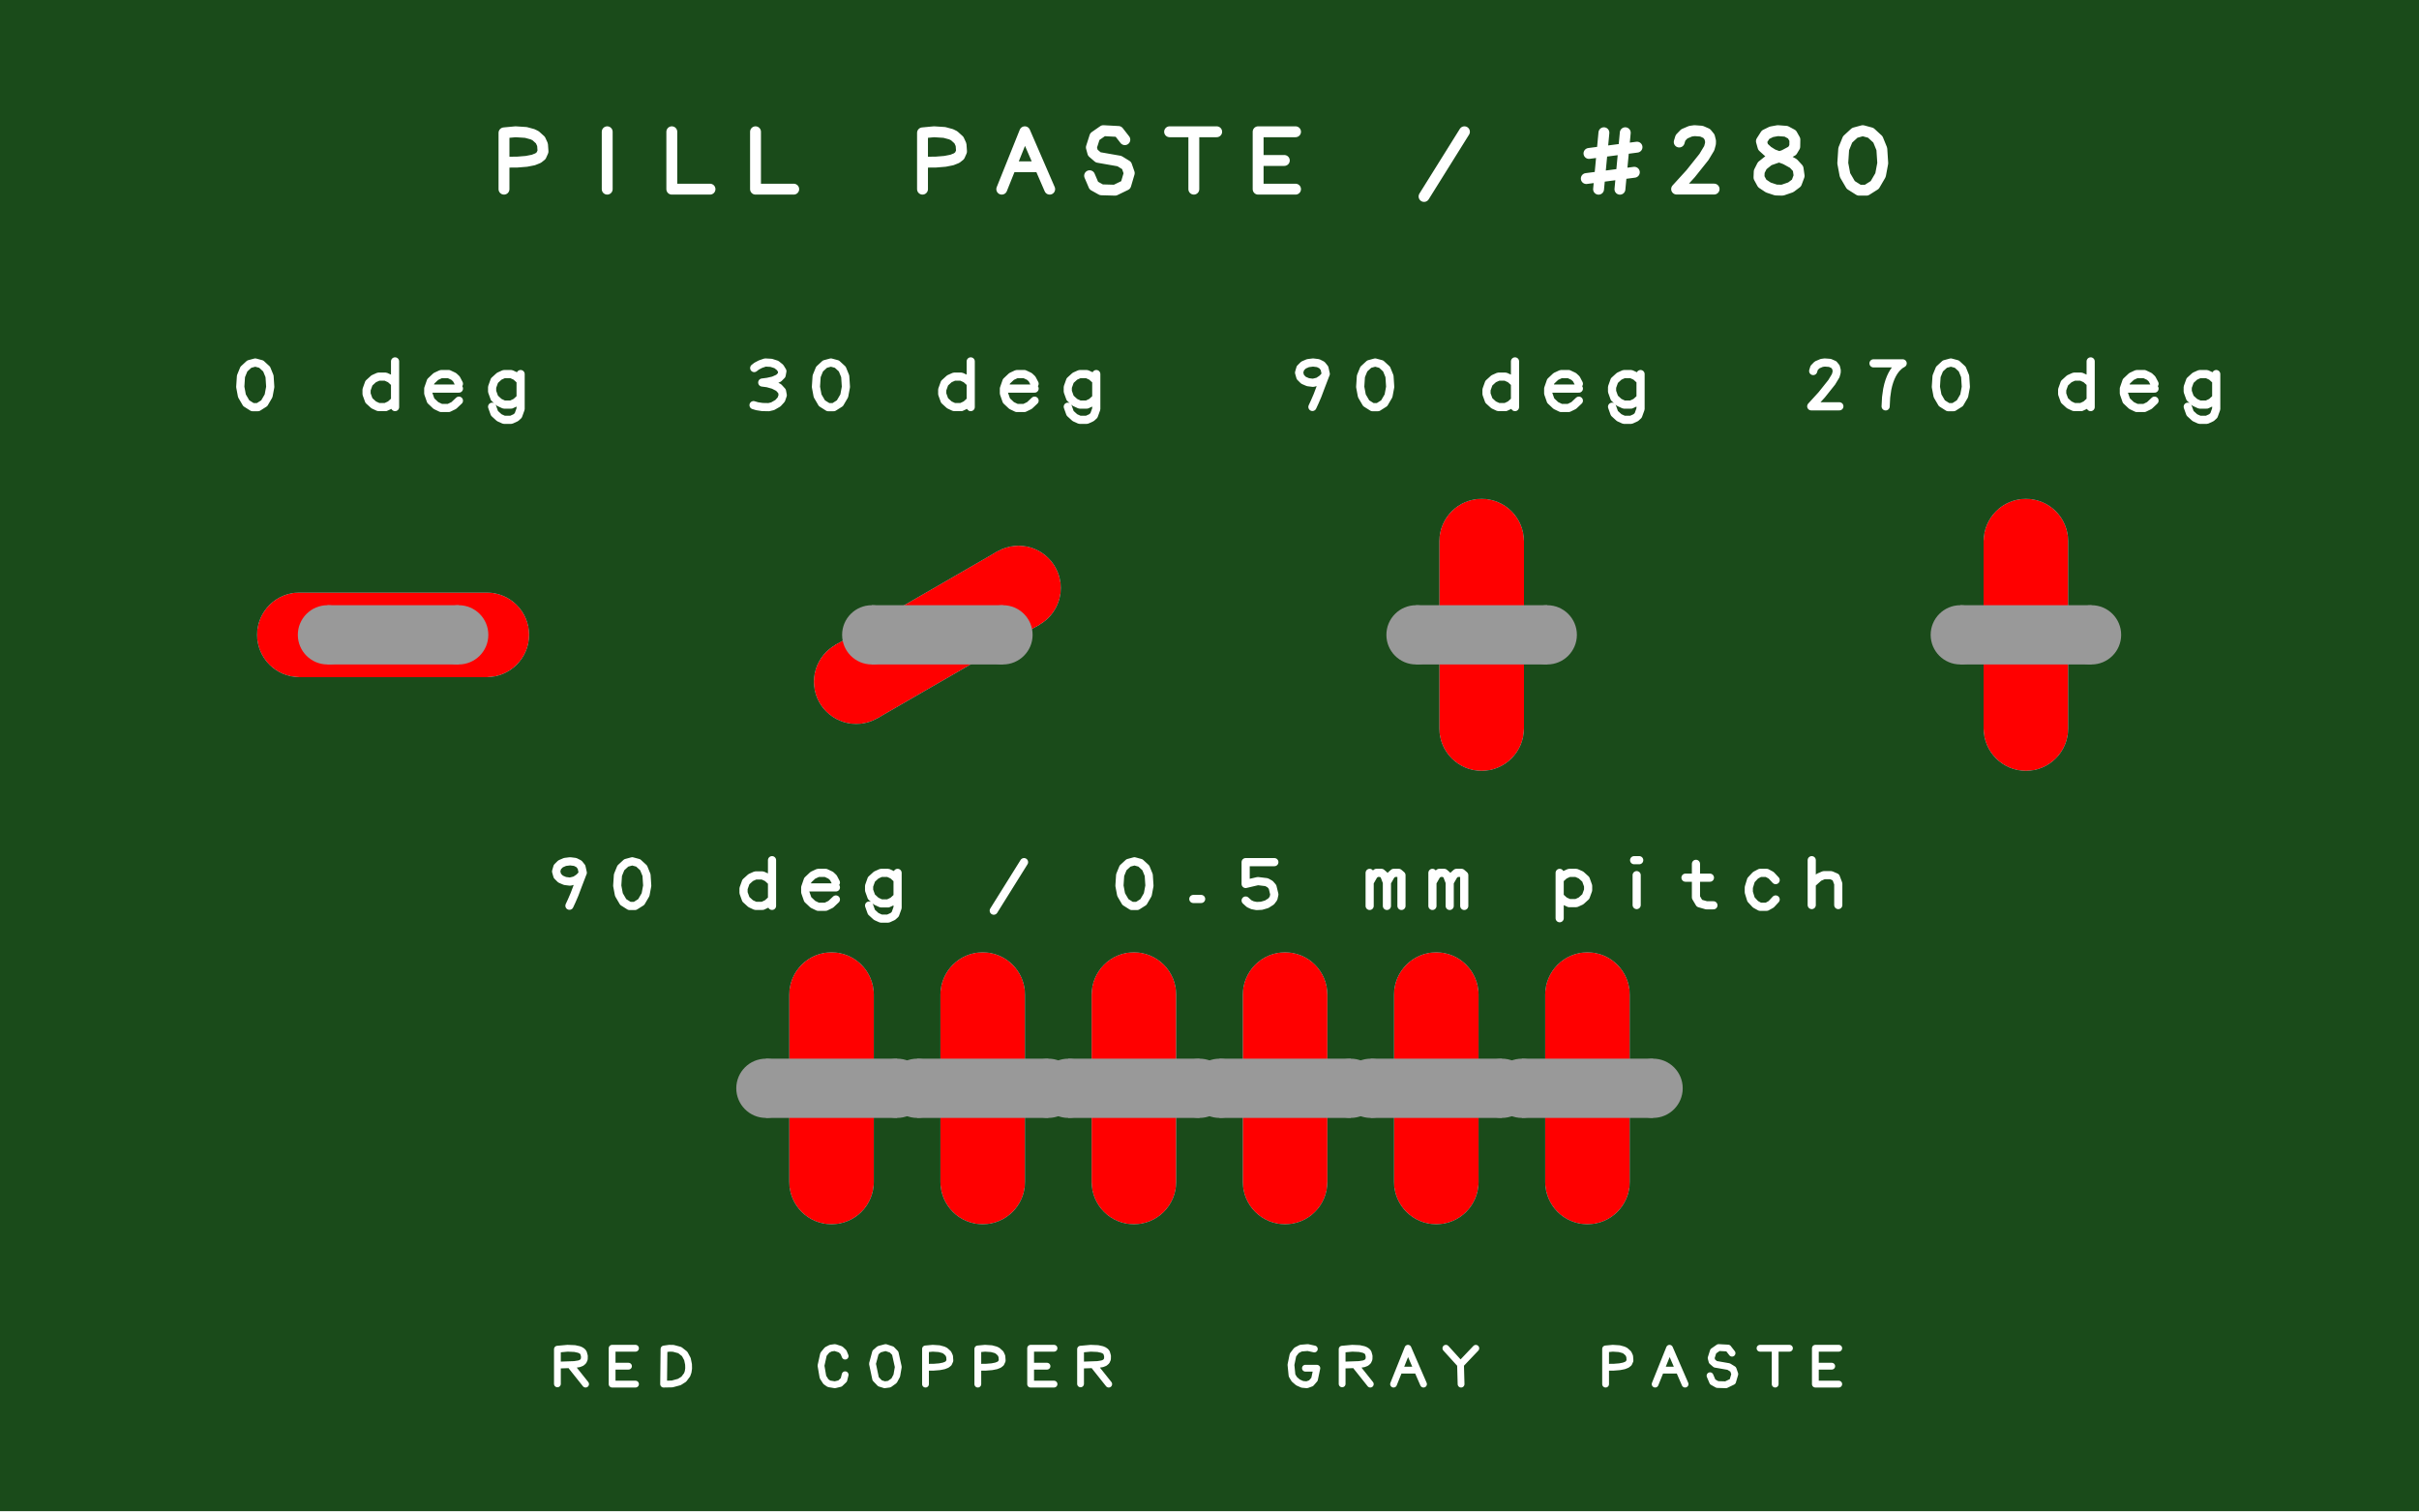
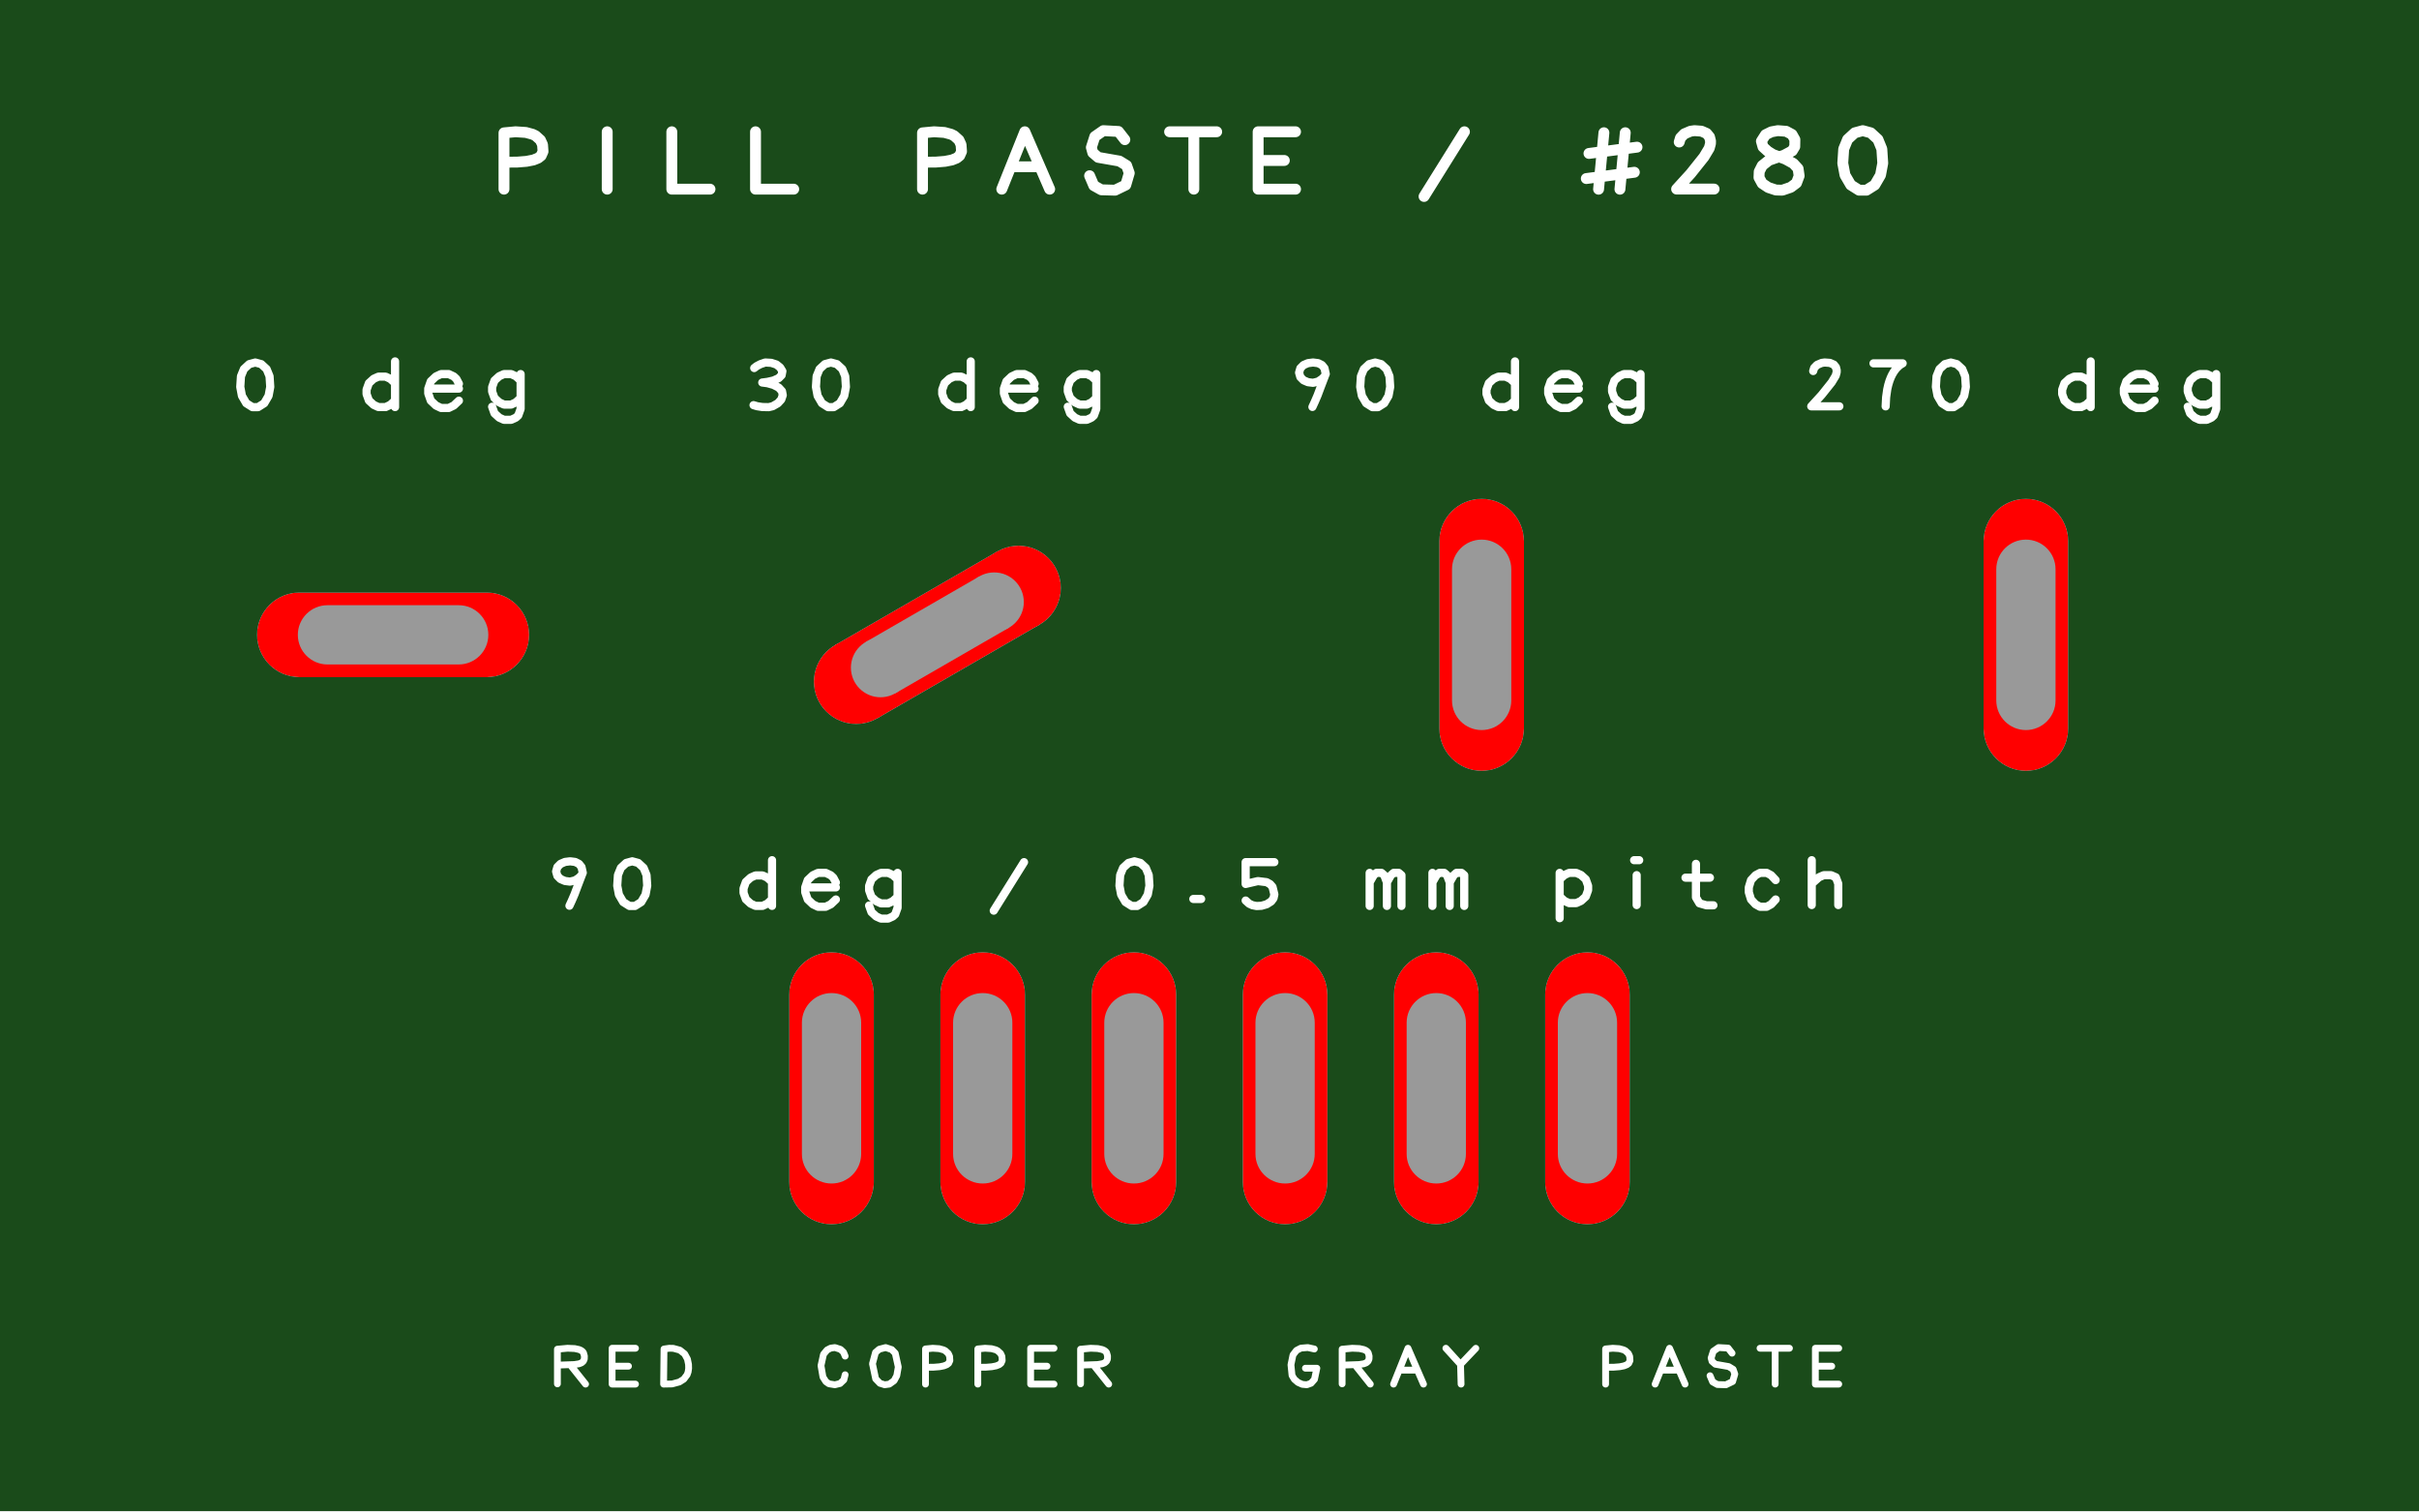
<svg xmlns="http://www.w3.org/2000/svg" xmlns:xlink="http://www.w3.org/1999/xlink" version="1.1" stroke-linecap="round" stroke-linejoin="round" stroke-width="0" fill-rule="evenodd" clip-rule="evenodd" id="pill-paste-280-top_top" viewBox="-4000 -2500 8000 5000" width="960" height="600">
  <defs>
    <style>.pill-paste-280-top_fr4 {color: #666666;}
.pill-paste-280-top_cu {color: #cccccc;}
.pill-paste-280-top_cf {color: #ff0000;}
.pill-paste-280-top_sm {color: #004200; opacity: 0.749;}
.pill-paste-280-top_ss {color: #ffffff;}
.pill-paste-280-top_sp {color: #999999;}
.pill-paste-280-top_out {color: #000000;}</style>
-     <rect x="-450" y="-140" width="900" height="280" rx="140" ry="140" id="JliM3a5R5JH0_pad-13" />
-     <g id="JliM3a5R5JH0_pad-14">
+     <rect x="-450" y="-140" width="900" height="280" rx="140" ry="140" id="ATplS_opxmtt_pad-13" />
+     <g id="ATplS_opxmtt_pad-14">
      <polygon points="-198.468,-276.244 338.468,33.756 198.468,276.244 -338.468,-33.756" />
      <circle cx="-268.468" cy="-155" r="140" />
      <circle cx="268.468" cy="155" r="140" />
    </g>
-     <rect x="-140" y="-450" width="280" height="900" rx="140" ry="140" id="JliM3a5R5JH0_pad-15" />
-     <rect x="-450" y="-140" width="900" height="280" rx="140" ry="140" id="n44UOzGXjixX_pad-13" />
-     <g id="n44UOzGXjixX_pad-14">
+     <rect x="-140" y="-450" width="280" height="900" rx="140" ry="140" id="ATplS_opxmtt_pad-15" />
+     <rect x="-450" y="-140" width="900" height="280" rx="140" ry="140" id="vqYWXAkFsxnt_pad-13" />
+     <g id="vqYWXAkFsxnt_pad-14">
      <polygon points="-198.468,-276.244 338.468,33.756 198.468,276.244 -338.468,-33.756" />
      <circle cx="-268.468" cy="-155" r="140" />
      <circle cx="268.468" cy="155" r="140" />
    </g>
-     <rect x="-140" y="-450" width="280" height="900" rx="140" ry="140" id="n44UOzGXjixX_pad-15" />
-     <g id="GjoN7W974-8i_pad-16">
-       <rect x="-217" y="-98" width="434" height="196" />
-       <circle cx="-217" cy="0" r="98" />
-       <circle cx="217" cy="0" r="98" />
+     <rect x="-140" y="-450" width="280" height="900" rx="140" ry="140" id="vqYWXAkFsxnt_pad-15" />
+     <rect x="-315" y="-98" width="630" height="196" rx="98" ry="98" id="yBV60Am7OwNN_pad-16" />
+     <g id="yBV60Am7OwNN_pad-17">
+       <polygon points="-138.928,-193.371 236.928,23.629 138.928,193.371 -236.928,-23.629" />
+       <circle cx="-187.928" cy="-108.5" r="98" />
+       <circle cx="187.928" cy="108.5" r="98" />
    </g>
+     <rect x="-98" y="-315" width="196" height="630" rx="98" ry="98" id="yBV60Am7OwNN_pad-18" />
    <g id="pill-paste-280-top_top_copper">
-       <use xlink:href="#JliM3a5R5JH0_pad-13" x="-2700" y="400" />
-       <use xlink:href="#JliM3a5R5JH0_pad-14" x="-900" y="400" />
-       <use xlink:href="#JliM3a5R5JH0_pad-15" x="900" y="400" />
-       <use xlink:href="#JliM3a5R5JH0_pad-15" x="2700" y="400" />
-       <use xlink:href="#JliM3a5R5JH0_pad-15" x="-1250" y="-1100" />
-       <use xlink:href="#JliM3a5R5JH0_pad-15" x="-750" y="-1100" />
-       <use xlink:href="#JliM3a5R5JH0_pad-15" x="-250" y="-1100" />
-       <use xlink:href="#JliM3a5R5JH0_pad-15" x="250" y="-1100" />
-       <use xlink:href="#JliM3a5R5JH0_pad-15" x="750" y="-1100" />
-       <use xlink:href="#JliM3a5R5JH0_pad-15" x="1250" y="-1100" />
+       <use xlink:href="#ATplS_opxmtt_pad-13" x="-2700" y="400" />
+       <use xlink:href="#ATplS_opxmtt_pad-14" x="-900" y="400" />
+       <use xlink:href="#ATplS_opxmtt_pad-15" x="900" y="400" />
+       <use xlink:href="#ATplS_opxmtt_pad-15" x="2700" y="400" />
+       <use xlink:href="#ATplS_opxmtt_pad-15" x="-1250" y="-1100" />
+       <use xlink:href="#ATplS_opxmtt_pad-15" x="-750" y="-1100" />
+       <use xlink:href="#ATplS_opxmtt_pad-15" x="-250" y="-1100" />
+       <use xlink:href="#ATplS_opxmtt_pad-15" x="250" y="-1100" />
+       <use xlink:href="#ATplS_opxmtt_pad-15" x="750" y="-1100" />
+       <use xlink:href="#ATplS_opxmtt_pad-15" x="1250" y="-1100" />
    </g>
    <g id="pill-paste-280-top_top_silkscreen">
      <path d="M -2333.221 1874.288 -2333.221 2060.539 -2295.006 2064.121 -2260.819 2061.882 -2238.59 2055.856 -2228.651 2050.986 -2212.798 2036.7 -2205.754 2021.356 -2204.158 1998.925 -2210.475 1984.823 -2220.334 1977.028 -2236.055 1970.778 -2258.792 1966.296 -2289.693 1963.805 -2329.914 1963.528 M -1991.869 2064.121 -1991.869 1874.288 M -1778.212 2064.121 -1778.212 1874.288 -1651.884 1874.288 M -1501.391 2064.121 -1501.391 1874.288 -1375.063 1874.288 M -949.117 1874.288 -949.117 2060.539 -910.902 2064.121 -876.715 2061.882 -854.486 2055.856 -844.547 2050.986 -828.694 2036.7 -821.65 2021.356 -820.054 1998.925 -826.371 1984.823 -836.23 1977.028 -851.951 1970.778 -874.688 1966.296 -905.589 1963.805 -945.81 1963.528 M -686.993 1874.288 -610.802 2064.121 -528.536 1874.288 M -648.567 1948.334 -570.659 1948.334 M -279.981 2037.987 -301.1 2065.106 -351.159 2067.812 -379.217 2048.282 -390.672 2012.449 -385.928 1994.756 -368.176 1979.474 -297.833 1967.151 -274.168 1952.584 -265.387 1927.389 -276.954 1887.985 -312.284 1870.86 -357.709 1872.135 -382.552 1886.029 -396.501 1918.706 M -131.985 2064.121 23.738 2064.121 M -51.811 2064.121 -51.811 1874.288 M 160.832 2064.121 160.832 1874.288 M 160.832 2064.121 284.563 2064.121 M 160.832 1969.205 247.444 1969.205 M 160.832 1874.288 284.563 1874.288 M 709.552 1850.13 843.126 2064.121 M 1304.376 2060.976 1286.718 1874.069 M 1375.01 2060.976 1357.352 1874.069 M 1254.933 1992.449 1413.858 2013.217 M 1246.104 1909.375 1405.029 1930.144 M 1553.429 2030.206 1557.688 2044.158 1570.274 2057.17 1590.901 2065.993 1604.139 2067.812 1627.044 2066.136 1644.226 2058.603 1653.621 2047.05 1656.996 2033.624 1656.772 2024.694 1652.739 2009.746 1635.234 1980.683 1591.152 1925.397 1544.8 1874.547 1668.804 1874.547 M 1879.628 2067.812 1858.327 2063.946 1838.927 2054.426 1825.234 2033.005 1830.559 2013.964 1846.535 1999.386 1863.272 1988.973 1905.114 1973.502 1930.98 1959.222 1946.576 1942.263 1950 1918.165 1941.251 1894.661 1922.231 1880.381 1894.463 1870.86 1873.162 1871.455 1848.056 1879.786 1827.896 1893.174 1817.245 1912.809 1818.006 1932.446 1827.896 1952.081 1849.958 1969.635 1872.021 1977.37 1899.789 1986.295 1927.176 2000.874 1935.545 2014.857 1935.925 2038.36 1926.416 2055.318 1907.016 2065.731 1879.628 2067.812 M 2160.443 2067.812 2134.002 2060.652 2110.328 2038.834 2097.414 2007.157 2094.34 1960.178 2101.719 1920.791 2120.781 1888.15 2148.145 1870.86 2172.741 1870.86 2200.106 1888.15 2219.168 1920.791 2226.547 1960.178 2223.473 2007.157 2210.559 2038.834 2186.885 2060.652 2160.443 2067.812" fill="none" stroke-width="36" />
      <path d="M -2156.553 -2077.72 -2156.553 -1962.997 -2122.915 -1959.924 -2099.306 -1960.952 -2085.063 -1964.109 -2079.075 -1966.682 -2074.146 -1970.032 -2070.505 -1974.243 -2067.294 -1985.661 -2067.595 -1995.786 -2070.881 -2003.118 -2076.78 -2008.141 -2084.916 -2011.34 -2100.503 -2013.779 -2154.323 -2015.685 M -2109.628 -2020.529 -2063.413 -2078.57 M -1975.636 -1959.924 -1975.636 -2078.57 M -1975.636 -1959.924 -1898.304 -1959.924 M -1975.636 -2019.247 -1921.504 -2019.247 M -1975.636 -2078.57 -1898.304 -2078.57 M -1805.357 -2078.57 -1804.065 -1962.389 -1786.674 -1959.924 -1773.351 -1960.211 -1751.71 -1966.064 -1735.706 -1978.703 -1726.556 -1995.722 -1722.908 -2013.369 -1722.557 -2026.655 -1724.225 -2038.042 -1727.638 -2047.673 -1738.596 -2062.247 -1753.224 -2071.524 -1777.226 -2078.026 -1805.357 -2078.57 M -1205.013 -1985.973 -1210.373 -1972.909 -1220.206 -1963.66 -1238.827 -1957.617 -1252.588 -1959.462 -1264.714 -1965.656 -1276.555 -1979.951 -1284.823 -2017.473 -1278.335 -2055.192 -1268.656 -2070.382 -1258.593 -2077.49 -1238.989 -2080.712 -1221.905 -2076.594 -1209.255 -2064.575 -1205.013 -2047.611 M -1074.308 -2080.712 -1089.859 -2075.874 -1104.075 -2061.154 -1114.587 -2011.19 -1104.574 -1973.795 -1092.288 -1963.144 -1071.017 -1957.617 -1050.99 -1964.251 -1039.264 -1976.376 -1029.223 -2021.926 -1034.22 -2050.684 -1043.126 -2067.304 -1058.945 -2078.625 -1074.308 -2080.712 M -939.224 -2078.57 -939.224 -1962.163 -915.34 -1959.924 -893.973 -1961.324 -880.08 -1965.09 -873.868 -1968.134 -863.96 -1977.063 -859.557 -1986.652 -858.56 -2000.672 -862.508 -2009.486 -868.67 -2014.358 -878.496 -2018.264 -892.706 -2021.065 -912.019 -2022.622 -937.157 -2022.795 M -766.211 -2078.57 -766.211 -1962.163 -742.327 -1959.924 -720.96 -1961.324 -707.067 -1965.09 -700.855 -1968.134 -690.947 -1977.063 -686.544 -1986.652 -685.547 -2000.672 -689.495 -2009.486 -695.657 -2014.358 -705.483 -2018.264 -719.693 -2021.065 -739.006 -2022.622 -764.144 -2022.795 M -591.532 -1959.924 -591.532 -2078.57 M -591.532 -1959.924 -514.2 -1959.924 M -591.532 -2019.247 -537.4 -2019.247 M -591.532 -2078.57 -514.2 -2078.57 M -426.423 -2077.72 -426.423 -1962.997 -392.785 -1959.924 -369.176 -1960.952 -354.933 -1964.109 -348.945 -1966.682 -344.016 -1970.032 -340.375 -1974.243 -337.164 -1985.661 -337.465 -1995.786 -340.751 -2003.118 -346.65 -2008.141 -354.786 -2011.34 -370.373 -2013.779 -424.193 -2015.685 M -379.498 -2020.529 -333.283 -2078.57 M 346.675 -1962.365 325.078 -1957.617 302.258 -1959.513 287.62 -1967.099 276.067 -1982.17 269.389 -2014.707 272.951 -2049.968 280.671 -2062.684 292.585 -2072.928 306.946 -2079.378 322.007 -2080.712 336.021 -2075.608 347.24 -2062.744 355.009 -2026.007 317.199 -2025.923 M 438.642 -2077.72 438.642 -1962.997 472.28 -1959.924 495.889 -1960.952 510.132 -1964.109 516.12 -1966.682 521.049 -1970.032 524.69 -1974.243 527.901 -1985.661 527.6 -1995.786 524.314 -2003.118 518.415 -2008.141 510.279 -2011.34 494.692 -2013.779 440.872 -2015.685 M 485.567 -2020.529 531.782 -2078.57 M 608.707 -2078.57 656.327 -1959.924 707.743 -2078.57 M 632.724 -2032.291 681.416 -2032.291 M 781.72 -1959.924 829.857 -2012.974 M 880.756 -1960.093 830.175 -2013.31 831.982 -2078.57 M 1309.945 -2078.57 1309.945 -1962.163 1333.829 -1959.924 1355.196 -1961.324 1369.089 -1965.09 1375.301 -1968.134 1385.209 -1977.063 1389.612 -1986.652 1390.609 -2000.672 1386.661 -2009.486 1380.499 -2014.358 1370.673 -2018.264 1356.463 -2021.065 1337.15 -2022.622 1312.012 -2022.795 M 1473.772 -2078.57 1521.392 -1959.924 1572.808 -2078.57 M 1497.789 -2032.291 1546.481 -2032.291 M 1728.155 -1976.258 1714.956 -1959.308 1683.669 -1957.617 1666.133 -1969.824 1658.973 -1992.219 1661.938 -2003.277 1673.033 -2012.829 1716.998 -2020.531 1731.788 -2029.635 1737.276 -2045.382 1730.047 -2070.01 1707.965 -2080.712 1679.575 -2079.916 1664.048 -2071.232 1655.33 -2050.808 M 1820.653 -1959.924 1917.98 -1959.924 M 1870.761 -1959.924 1870.761 -2078.57 M 2003.663 -1959.924 2003.663 -2078.57 M 2003.663 -1959.924 2080.995 -1959.924 M 2003.663 -2019.247 2057.795 -2019.247 M 2003.663 -2078.57 2080.995 -2078.57" fill="none" stroke-width="22.5" />
      <path d="M -3155.824 1300.859 -3175.654 1295.489 -3193.41 1279.126 -3203.095 1255.367 -3205.401 1220.134 -3199.867 1190.593 -3185.57 1166.113 -3165.047 1153.145 -3146.6 1153.145 -3126.077 1166.113 -3111.78 1190.593 -3106.246 1220.134 -3108.551 1255.367 -3118.236 1279.126 -3135.992 1295.489 -3155.824 1300.859 M -2693.475 1304.551 -2693.475 1153.403 M -2693.475 1232.625 -2709.259 1247.01 -2724.808 1254.099 -2748.367 1254.099 -2764.151 1247.01 -2779.935 1232.625 -2787.709 1210.944 -2787.709 1196.558 -2779.935 1175.085 -2764.151 1160.7 -2748.367 1153.403 -2724.808 1153.403 -2709.259 1160.7 -2693.475 1175.085 M -2583.682 1214.55 -2482.271 1214.55 M -2482.271 1230.571 -2490.638 1246.591 -2499.257 1254.718 -2515.99 1262.612 -2541.343 1262.612 -2558.329 1254.718 -2575.316 1238.697 -2583.682 1214.55 -2583.682 1198.529 -2575.316 1174.614 -2558.329 1158.593 -2541.343 1150.467 -2515.99 1150.467 -2499.257 1158.593 -2482.271 1174.614 M -2278.244 1262.612 -2278.244 1147.227 -2286.018 1125.697 -2294.028 1118.381 -2309.577 1111.274 -2333.136 1111.274 -2348.919 1118.381 -2364.704 1132.804 -2372.478 1154.543 M -2278.244 1241.082 -2294.028 1255.505 -2309.577 1262.612 -2333.136 1262.612 -2348.919 1255.505 -2364.704 1241.082 -2372.478 1219.343 -2372.478 1204.92 -2364.704 1183.389 -2348.919 1168.966 -2333.136 1161.65 -2309.577 1161.65 -2294.028 1168.966 -2278.244 1183.389" fill="none" stroke-width="27" />
      <path d="M -1505.71 1282.535 -1497.824 1288.717 -1485.258 1295.341 -1469.241 1300.859 -1449.529 1299.757 -1432.28 1294.237 -1419.959 1284.301 -1412.567 1272.157 -1415.031 1258.909 -1424.888 1248.973 -1442.137 1241.245 -1461.849 1236.829 -1479.098 1234.621 -1461.849 1232.413 -1442.137 1226.893 -1424.888 1218.061 -1413.799 1205.916 -1411.335 1192.669 -1416.263 1178.316 -1427.352 1166.172 -1444.601 1156.236 -1457.66 1153.145 -1478.851 1153.587 -1496.1 1156.236 -1507.927 1159.769 M -1252.016 1300.859 -1271.847 1295.489 -1289.602 1279.126 -1299.287 1255.367 -1301.593 1220.134 -1296.059 1190.593 -1281.762 1166.113 -1261.239 1153.145 -1242.792 1153.145 -1222.269 1166.113 -1207.972 1190.593 -1202.438 1220.134 -1204.744 1255.367 -1214.429 1279.126 -1232.185 1295.489 -1252.016 1300.859 M -789.668 1304.551 -789.668 1153.403 M -789.668 1232.625 -805.451 1247.01 -821 1254.099 -844.559 1254.099 -860.343 1247.01 -876.127 1232.625 -883.901 1210.944 -883.901 1196.558 -876.127 1175.085 -860.343 1160.7 -844.559 1153.403 -821 1153.403 -805.451 1160.7 -789.668 1175.085 M -679.874 1214.55 -578.463 1214.55 M -578.463 1230.571 -586.83 1246.591 -595.45 1254.718 -612.182 1262.612 -637.535 1262.612 -654.522 1254.718 -671.508 1238.697 -679.874 1214.55 -679.874 1198.529 -671.508 1174.614 -654.522 1158.593 -637.535 1150.467 -612.182 1150.467 -595.45 1158.593 -578.463 1174.614 M -374.436 1262.612 -374.436 1147.227 -382.21 1125.697 -390.22 1118.381 -405.769 1111.274 -429.328 1111.274 -445.112 1118.381 -460.896 1132.804 -468.67 1154.543 M -374.436 1241.082 -390.22 1255.505 -405.769 1262.612 -429.328 1262.612 -445.112 1255.505 -460.896 1241.082 -468.67 1219.343 -468.67 1204.92 -460.896 1183.389 -445.112 1168.966 -429.328 1161.65 -405.769 1161.65 -390.22 1168.966 -374.436 1183.389" fill="none" stroke-width="27" />
      <path d="M 384.469 1263.059 380.269 1281.959 371.869 1292.459 359.269 1298.759 342.469 1300.859 325.669 1298.759 310.969 1292.459 300.469 1281.959 296.269 1267.259 300.469 1252.559 310.969 1242.059 325.669 1235.759 342.469 1233.659 359.269 1237.859 371.869 1246.259 380.269 1254.659 384.469 1263.059 M 384.259 1262.849 368.299 1221.269 357.169 1191.659 347.929 1170.239 340.369 1153.859 M 547.984 1300.859 528.153 1295.489 510.398 1279.126 500.713 1255.367 498.407 1220.134 503.941 1190.593 518.238 1166.113 538.761 1153.145 557.208 1153.145 577.731 1166.113 592.028 1190.593 597.562 1220.134 595.256 1255.367 585.571 1279.126 567.815 1295.489 547.984 1300.859 M 1010.332 1304.551 1010.332 1153.403 M 1010.332 1232.625 994.549 1247.01 979 1254.099 955.441 1254.099 939.657 1247.01 923.873 1232.625 916.099 1210.944 916.099 1196.558 923.873 1175.085 939.657 1160.7 955.441 1153.403 979 1153.403 994.549 1160.7 1010.332 1175.085 M 1120.126 1214.55 1221.537 1214.55 M 1221.537 1230.571 1213.17 1246.591 1204.55 1254.718 1187.818 1262.612 1162.465 1262.612 1145.478 1254.718 1128.492 1238.697 1120.126 1214.55 1120.126 1198.529 1128.492 1174.614 1145.478 1158.593 1162.465 1150.467 1187.818 1150.467 1204.55 1158.593 1221.537 1174.614 M 1425.564 1262.612 1425.564 1147.227 1417.79 1125.697 1409.78 1118.381 1394.231 1111.274 1370.672 1111.274 1354.888 1118.381 1339.104 1132.804 1331.33 1154.543 M 1425.564 1241.082 1409.78 1255.505 1394.231 1262.612 1370.672 1262.612 1354.888 1255.505 1339.104 1241.082 1331.33 1219.343 1331.33 1204.92 1339.104 1183.389 1354.888 1168.966 1370.672 1161.65 1394.231 1161.65 1409.78 1168.966 1425.564 1183.389" fill="none" stroke-width="27" />
      <path d="M 1996.531 1272.655 1999.726 1283.118 2009.165 1292.877 2024.635 1299.495 2034.564 1300.859 2051.742 1299.602 2064.629 1293.952 2071.676 1285.287 2074.207 1275.218 2074.039 1268.521 2071.014 1257.31 2057.885 1235.513 2024.824 1194.048 1990.059 1155.911 2083.062 1155.911 M 2195.983 1298.091 2292.37 1298.091 2285.107 1293.743 2281.289 1290.865 2272.35 1282.316 2267.495 1276.431 2262.56 1269.328 2257.677 1260.899 2252.979 1251.037 2248.598 1239.633 2244.667 1226.58 2241.318 1211.77 2237.677 1186.024 2236.092 1155.716 M 2451.792 1300.859 2431.961 1295.489 2414.205 1279.126 2404.52 1255.367 2402.214 1220.134 2407.749 1190.593 2422.046 1166.113 2442.568 1153.145 2461.016 1153.145 2481.539 1166.113 2495.836 1190.593 2501.37 1220.134 2499.064 1255.367 2489.379 1279.126 2471.623 1295.489 2451.792 1300.859 M 2914.14 1304.551 2914.14 1153.403 M 2914.14 1232.625 2898.357 1247.01 2882.807 1254.099 2859.249 1254.099 2843.465 1247.01 2827.681 1232.625 2819.907 1210.944 2819.907 1196.558 2827.681 1175.085 2843.465 1160.7 2859.249 1153.403 2882.807 1153.403 2898.357 1160.7 2914.14 1175.085 M 3023.933 1214.55 3125.345 1214.55 M 3125.345 1230.571 3116.978 1246.591 3108.358 1254.718 3091.625 1262.612 3066.272 1262.612 3049.286 1254.718 3032.3 1238.697 3023.933 1214.55 3023.933 1198.529 3032.3 1174.614 3049.286 1158.593 3066.272 1150.467 3091.625 1150.467 3108.358 1158.593 3125.345 1174.614 M 3329.371 1262.612 3329.371 1147.227 3321.597 1125.697 3313.587 1118.381 3298.039 1111.274 3274.48 1111.274 3258.696 1118.381 3242.912 1132.804 3235.138 1154.543 M 3329.371 1241.082 3313.587 1255.505 3298.039 1262.612 3274.48 1262.612 3258.696 1255.505 3242.912 1241.082 3235.138 1219.343 3235.138 1204.92 3242.912 1183.389 3258.696 1168.966 3274.48 1161.65 3298.039 1161.65 3313.587 1168.966 3329.371 1183.389" fill="none" stroke-width="27" />
      <path d="M -2072.648 -386.941 -2076.848 -368.041 -2085.248 -357.541 -2097.848 -351.241 -2114.648 -349.141 -2131.448 -351.241 -2146.148 -357.541 -2156.648 -368.041 -2160.848 -382.741 -2156.648 -397.441 -2146.148 -407.941 -2131.448 -414.241 -2114.648 -416.341 -2097.848 -412.141 -2085.248 -403.741 -2076.848 -395.341 -2072.648 -386.941 M -2072.858 -387.151 -2088.818 -428.731 -2099.948 -458.341 -2109.188 -479.761 -2116.748 -496.141 M -1909.133 -349.141 -1928.964 -354.511 -1946.719 -370.874 -1956.404 -394.633 -1958.71 -429.866 -1953.176 -459.407 -1938.879 -483.887 -1918.356 -496.855 -1899.909 -496.855 -1879.386 -483.887 -1865.089 -459.407 -1859.555 -429.866 -1861.861 -394.633 -1871.546 -370.874 -1889.302 -354.511 -1909.133 -349.141 M -1446.785 -345.449 -1446.785 -496.597 M -1446.785 -417.375 -1462.568 -402.99 -1478.117 -395.901 -1501.676 -395.901 -1517.46 -402.99 -1533.244 -417.375 -1541.018 -439.056 -1541.018 -453.442 -1533.244 -474.915 -1517.46 -489.3 -1501.676 -496.597 -1478.117 -496.597 -1462.568 -489.3 -1446.785 -474.915 M -1336.991 -435.45 -1235.58 -435.45 M -1235.58 -419.429 -1243.947 -403.409 -1252.567 -395.282 -1269.299 -387.388 -1294.652 -387.388 -1311.639 -395.282 -1328.625 -411.303 -1336.991 -435.45 -1336.991 -451.471 -1328.625 -475.386 -1311.639 -491.407 -1294.652 -499.533 -1269.299 -499.533 -1252.567 -491.407 -1235.58 -475.386 M -1031.553 -387.388 -1031.553 -502.773 -1039.327 -524.303 -1047.337 -531.619 -1062.886 -538.726 -1086.445 -538.726 -1102.229 -531.619 -1118.013 -517.196 -1125.787 -495.457 M -1031.553 -408.918 -1047.337 -394.495 -1062.886 -387.388 -1086.445 -387.388 -1102.229 -394.495 -1118.013 -408.918 -1125.787 -430.657 -1125.787 -445.08 -1118.013 -466.611 -1102.229 -481.034 -1086.445 -488.35 -1062.886 -488.35 -1047.337 -481.034 -1031.553 -466.611 M -713.529 -512.402 -613.349 -351.909 M -248.208 -349.141 -268.039 -354.511 -285.795 -370.874 -295.48 -394.633 -297.786 -429.866 -292.251 -459.407 -277.954 -483.887 -257.432 -496.855 -238.984 -496.855 -218.461 -483.887 -204.164 -459.407 -198.63 -429.866 -200.936 -394.633 -210.621 -370.874 -228.377 -354.511 -248.208 -349.141 M -27.673 -473.726 -53.512 -473.726 M 119.548 -351.909 119.548 -424.087 160.015 -414.595 188.91 -418.165 200.408 -424.61 208.394 -433.754 214.499 -458.674 211.612 -471.62 204.035 -481.809 189.147 -491.272 171.941 -496.251 155.762 -497.049 142.136 -494.451 131.122 -489.357 119.548 -478.877 M 119.548 -351.909 214.499 -351.909 M 529.652 -387.388 529.652 -496.767 M 529.652 -418.639 543.064 -395.087 552.046 -387.388 568.78 -387.388 577.763 -395.087 586.745 -418.639 586.745 -496.767 M 586.745 -418.639 600.158 -395.087 609.017 -387.388 625.874 -387.388 634.857 -395.087 634.857 -496.767 M 737.268 -387.388 737.268 -496.767 M 737.268 -418.639 750.68 -395.087 759.662 -387.388 776.396 -387.388 785.378 -395.087 794.361 -418.639 794.361 -496.767 M 794.361 -418.639 807.774 -395.087 816.633 -387.388 833.49 -387.388 842.473 -395.087 842.473 -496.767 M 1158.036 -387.388 1158.036 -537.391 M 1158.036 -408.728 1173.803 -394.432 1189.334 -387.388 1212.867 -387.388 1228.634 -394.432 1244.401 -408.728 1252.167 -430.275 1252.167 -444.572 1244.401 -465.912 1228.634 -480.208 1212.867 -487.459 1189.334 -487.459 1173.803 -480.208 1158.036 -465.912 M 1404.317 -345.449 1421.117 -345.449 M 1412.707 -394.979 1412.707 -493.832 M 1608.784 -357.549 1608.784 -468.575 1620.332 -488.058 1643.429 -494.678 1666.526 -494.678 M 1574.139 -403.318 1654.978 -403.318 M 1872.348 -411.303 1857.474 -395.282 1842.822 -387.388 1820.622 -387.388 1805.748 -395.282 1790.875 -411.303 1783.549 -435.45 1783.549 -451.471 1790.875 -475.386 1805.748 -491.407 1820.622 -499.533 1842.822 -499.533 1857.474 -491.407 1872.348 -475.386 M 1991.677 -345.449 1991.677 -493.832 M 1991.677 -423.222 2015.595 -401.937 2031.613 -394.978 2055.531 -394.978 2071.441 -401.937 2079.451 -423.222 2079.451 -493.832" fill="none" stroke-width="27" />
    </g>
    <g id="pill-paste-280-top_top_soldermask">
-       <use xlink:href="#n44UOzGXjixX_pad-13" x="-2700" y="400" />
-       <use xlink:href="#n44UOzGXjixX_pad-14" x="-900" y="400" />
-       <use xlink:href="#n44UOzGXjixX_pad-15" x="900" y="400" />
-       <use xlink:href="#n44UOzGXjixX_pad-15" x="2700" y="400" />
-       <use xlink:href="#n44UOzGXjixX_pad-15" x="-1250" y="-1100" />
-       <use xlink:href="#n44UOzGXjixX_pad-15" x="-750" y="-1100" />
-       <use xlink:href="#n44UOzGXjixX_pad-15" x="-250" y="-1100" />
-       <use xlink:href="#n44UOzGXjixX_pad-15" x="250" y="-1100" />
-       <use xlink:href="#n44UOzGXjixX_pad-15" x="750" y="-1100" />
-       <use xlink:href="#n44UOzGXjixX_pad-15" x="1250" y="-1100" />
+       <use xlink:href="#vqYWXAkFsxnt_pad-13" x="-2700" y="400" />
+       <use xlink:href="#vqYWXAkFsxnt_pad-14" x="-900" y="400" />
+       <use xlink:href="#vqYWXAkFsxnt_pad-15" x="900" y="400" />
+       <use xlink:href="#vqYWXAkFsxnt_pad-15" x="2700" y="400" />
+       <use xlink:href="#vqYWXAkFsxnt_pad-15" x="-1250" y="-1100" />
+       <use xlink:href="#vqYWXAkFsxnt_pad-15" x="-750" y="-1100" />
+       <use xlink:href="#vqYWXAkFsxnt_pad-15" x="-250" y="-1100" />
+       <use xlink:href="#vqYWXAkFsxnt_pad-15" x="250" y="-1100" />
+       <use xlink:href="#vqYWXAkFsxnt_pad-15" x="750" y="-1100" />
+       <use xlink:href="#vqYWXAkFsxnt_pad-15" x="1250" y="-1100" />
    </g>
    <g id="pill-paste-280-top_top_solderpaste">
-       <use xlink:href="#GjoN7W974-8i_pad-16" x="-2700" y="400" />
-       <use xlink:href="#GjoN7W974-8i_pad-16" x="-900" y="400" />
-       <use xlink:href="#GjoN7W974-8i_pad-16" x="900" y="400" />
-       <use xlink:href="#GjoN7W974-8i_pad-16" x="2700" y="400" />
-       <use xlink:href="#GjoN7W974-8i_pad-16" x="-1250" y="-1100" />
-       <use xlink:href="#GjoN7W974-8i_pad-16" x="-750" y="-1100" />
-       <use xlink:href="#GjoN7W974-8i_pad-16" x="-250" y="-1100" />
-       <use xlink:href="#GjoN7W974-8i_pad-16" x="250" y="-1100" />
-       <use xlink:href="#GjoN7W974-8i_pad-16" x="750" y="-1100" />
-       <use xlink:href="#GjoN7W974-8i_pad-16" x="1250" y="-1100" />
+       <use xlink:href="#yBV60Am7OwNN_pad-16" x="-2700" y="400" />
+       <use xlink:href="#yBV60Am7OwNN_pad-17" x="-900" y="400" />
+       <use xlink:href="#yBV60Am7OwNN_pad-18" x="900" y="400" />
+       <use xlink:href="#yBV60Am7OwNN_pad-18" x="2700" y="400" />
+       <use xlink:href="#yBV60Am7OwNN_pad-18" x="-1250" y="-1100" />
+       <use xlink:href="#yBV60Am7OwNN_pad-18" x="-750" y="-1100" />
+       <use xlink:href="#yBV60Am7OwNN_pad-18" x="-250" y="-1100" />
+       <use xlink:href="#yBV60Am7OwNN_pad-18" x="250" y="-1100" />
+       <use xlink:href="#yBV60Am7OwNN_pad-18" x="750" y="-1100" />
+       <use xlink:href="#yBV60Am7OwNN_pad-18" x="1250" y="-1100" />
    </g>
    <clipPath id="pill-paste-280-top_top_outline">
      <path d="M -4000 -2500 4000 -2500 4000 2500 -4000 2500 -4000 -2500" fill="none" stroke-width="50" />
    </clipPath>
    <mask id="pill-paste-280-top_top_mech-mask">
      <g fill="#000" stroke="#000">
        <rect x="-4000" y="-2500" width="8000" height="5000" fill="#fff" />
      </g>
    </mask>
    <mask id="pill-paste-280-top_top_cf-mask">
      <g fill="#fff" stroke="#fff">
        <use xlink:href="#pill-paste-280-top_top_soldermask" />
      </g>
    </mask>
    <mask id="pill-paste-280-top_top_sm-mask">
      <g fill="#000" stroke="#000">
        <rect x="-4000" y="-2500" width="8000" height="5000" fill="#fff" />
        <use xlink:href="#pill-paste-280-top_top_soldermask" />
      </g>
    </mask>
  </defs>
  <g transform="translate(0,0) scale(1,-1)">
    <g mask="url(#pill-paste-280-top_top_mech-mask)" clip-path="url(#pill-paste-280-top_top_outline)">
      <rect x="-4000" y="-2500" width="8000" height="5000" fill="currentColor" class="pill-paste-280-top_fr4" />
      <use xlink:href="#pill-paste-280-top_top_copper" fill="currentColor" stroke="currentColor" class="pill-paste-280-top_cu" />
      <use xlink:href="#pill-paste-280-top_top_copper" fill="currentColor" stroke="currentColor" class="pill-paste-280-top_cf" mask="url(#pill-paste-280-top_top_cf-mask)" />
      <g mask="url(#pill-paste-280-top_top_sm-mask)">
        <rect x="-4000" y="-2500" width="8000" height="5000" fill="currentColor" class="pill-paste-280-top_sm" />
        <use xlink:href="#pill-paste-280-top_top_silkscreen" fill="currentColor" stroke="currentColor" class="pill-paste-280-top_ss" />
      </g>
      <use xlink:href="#pill-paste-280-top_top_solderpaste" fill="currentColor" stroke="currentColor" class="pill-paste-280-top_sp" />
    </g>
  </g>
</svg>
